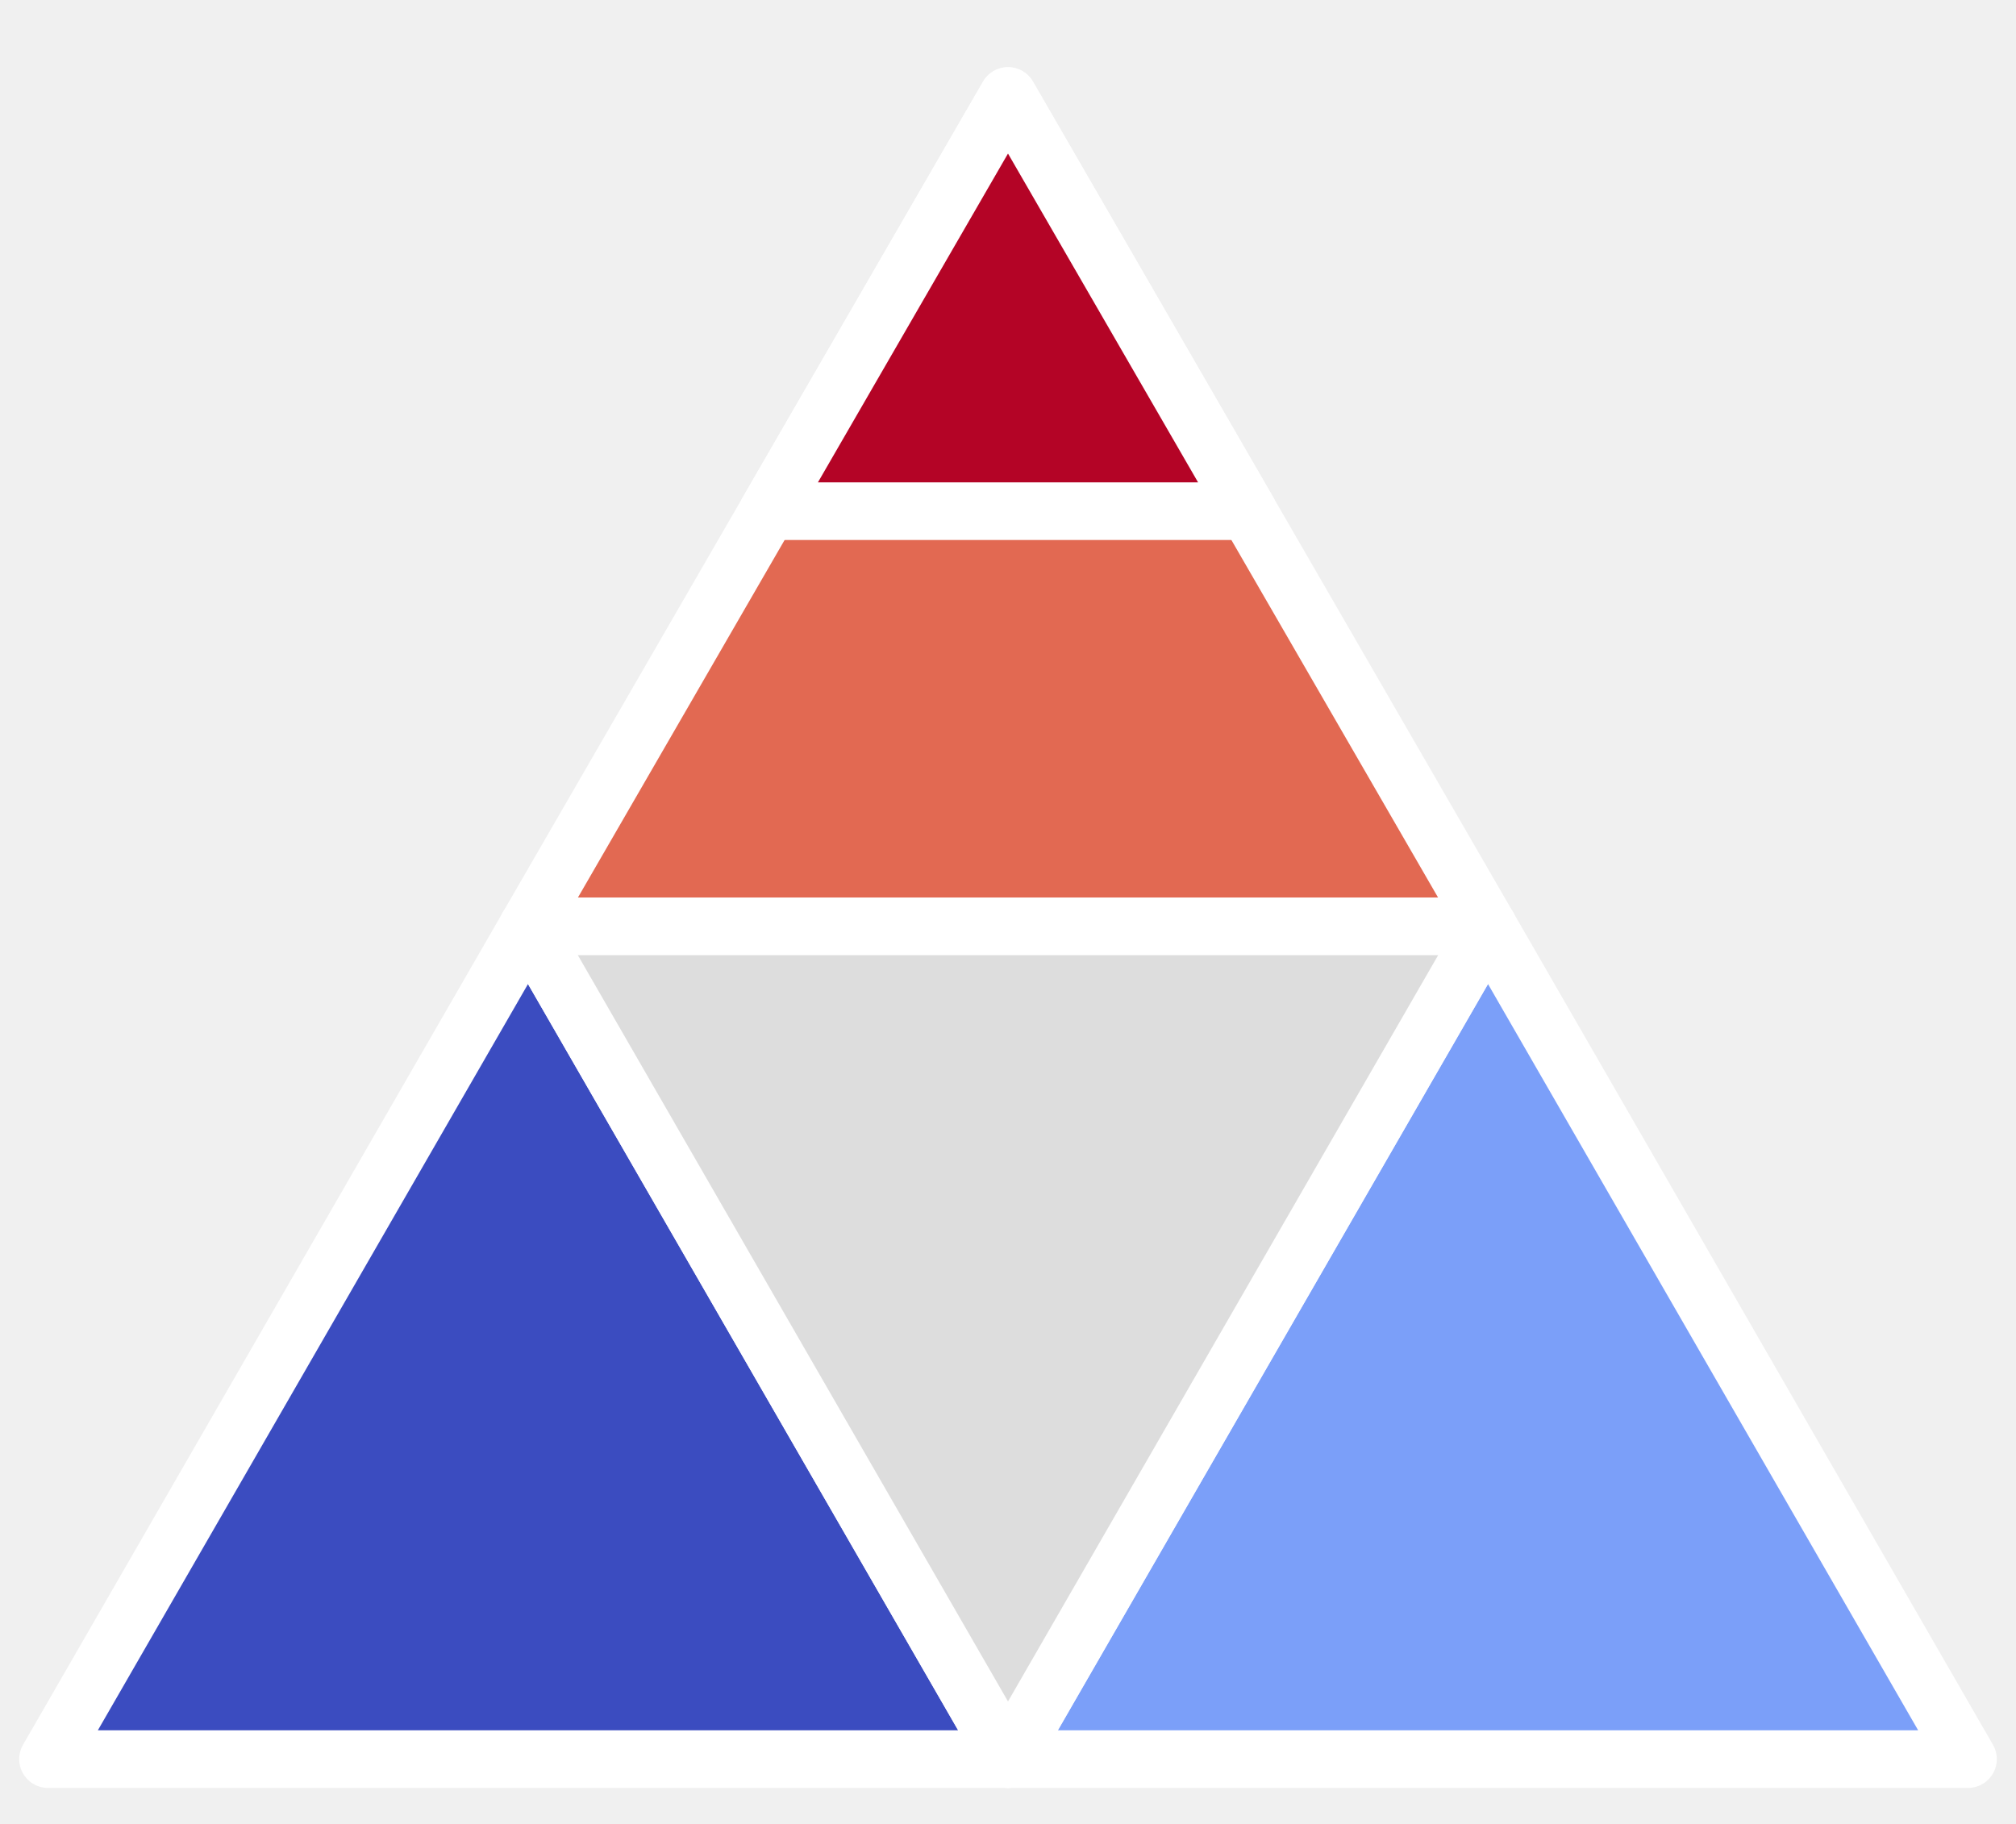
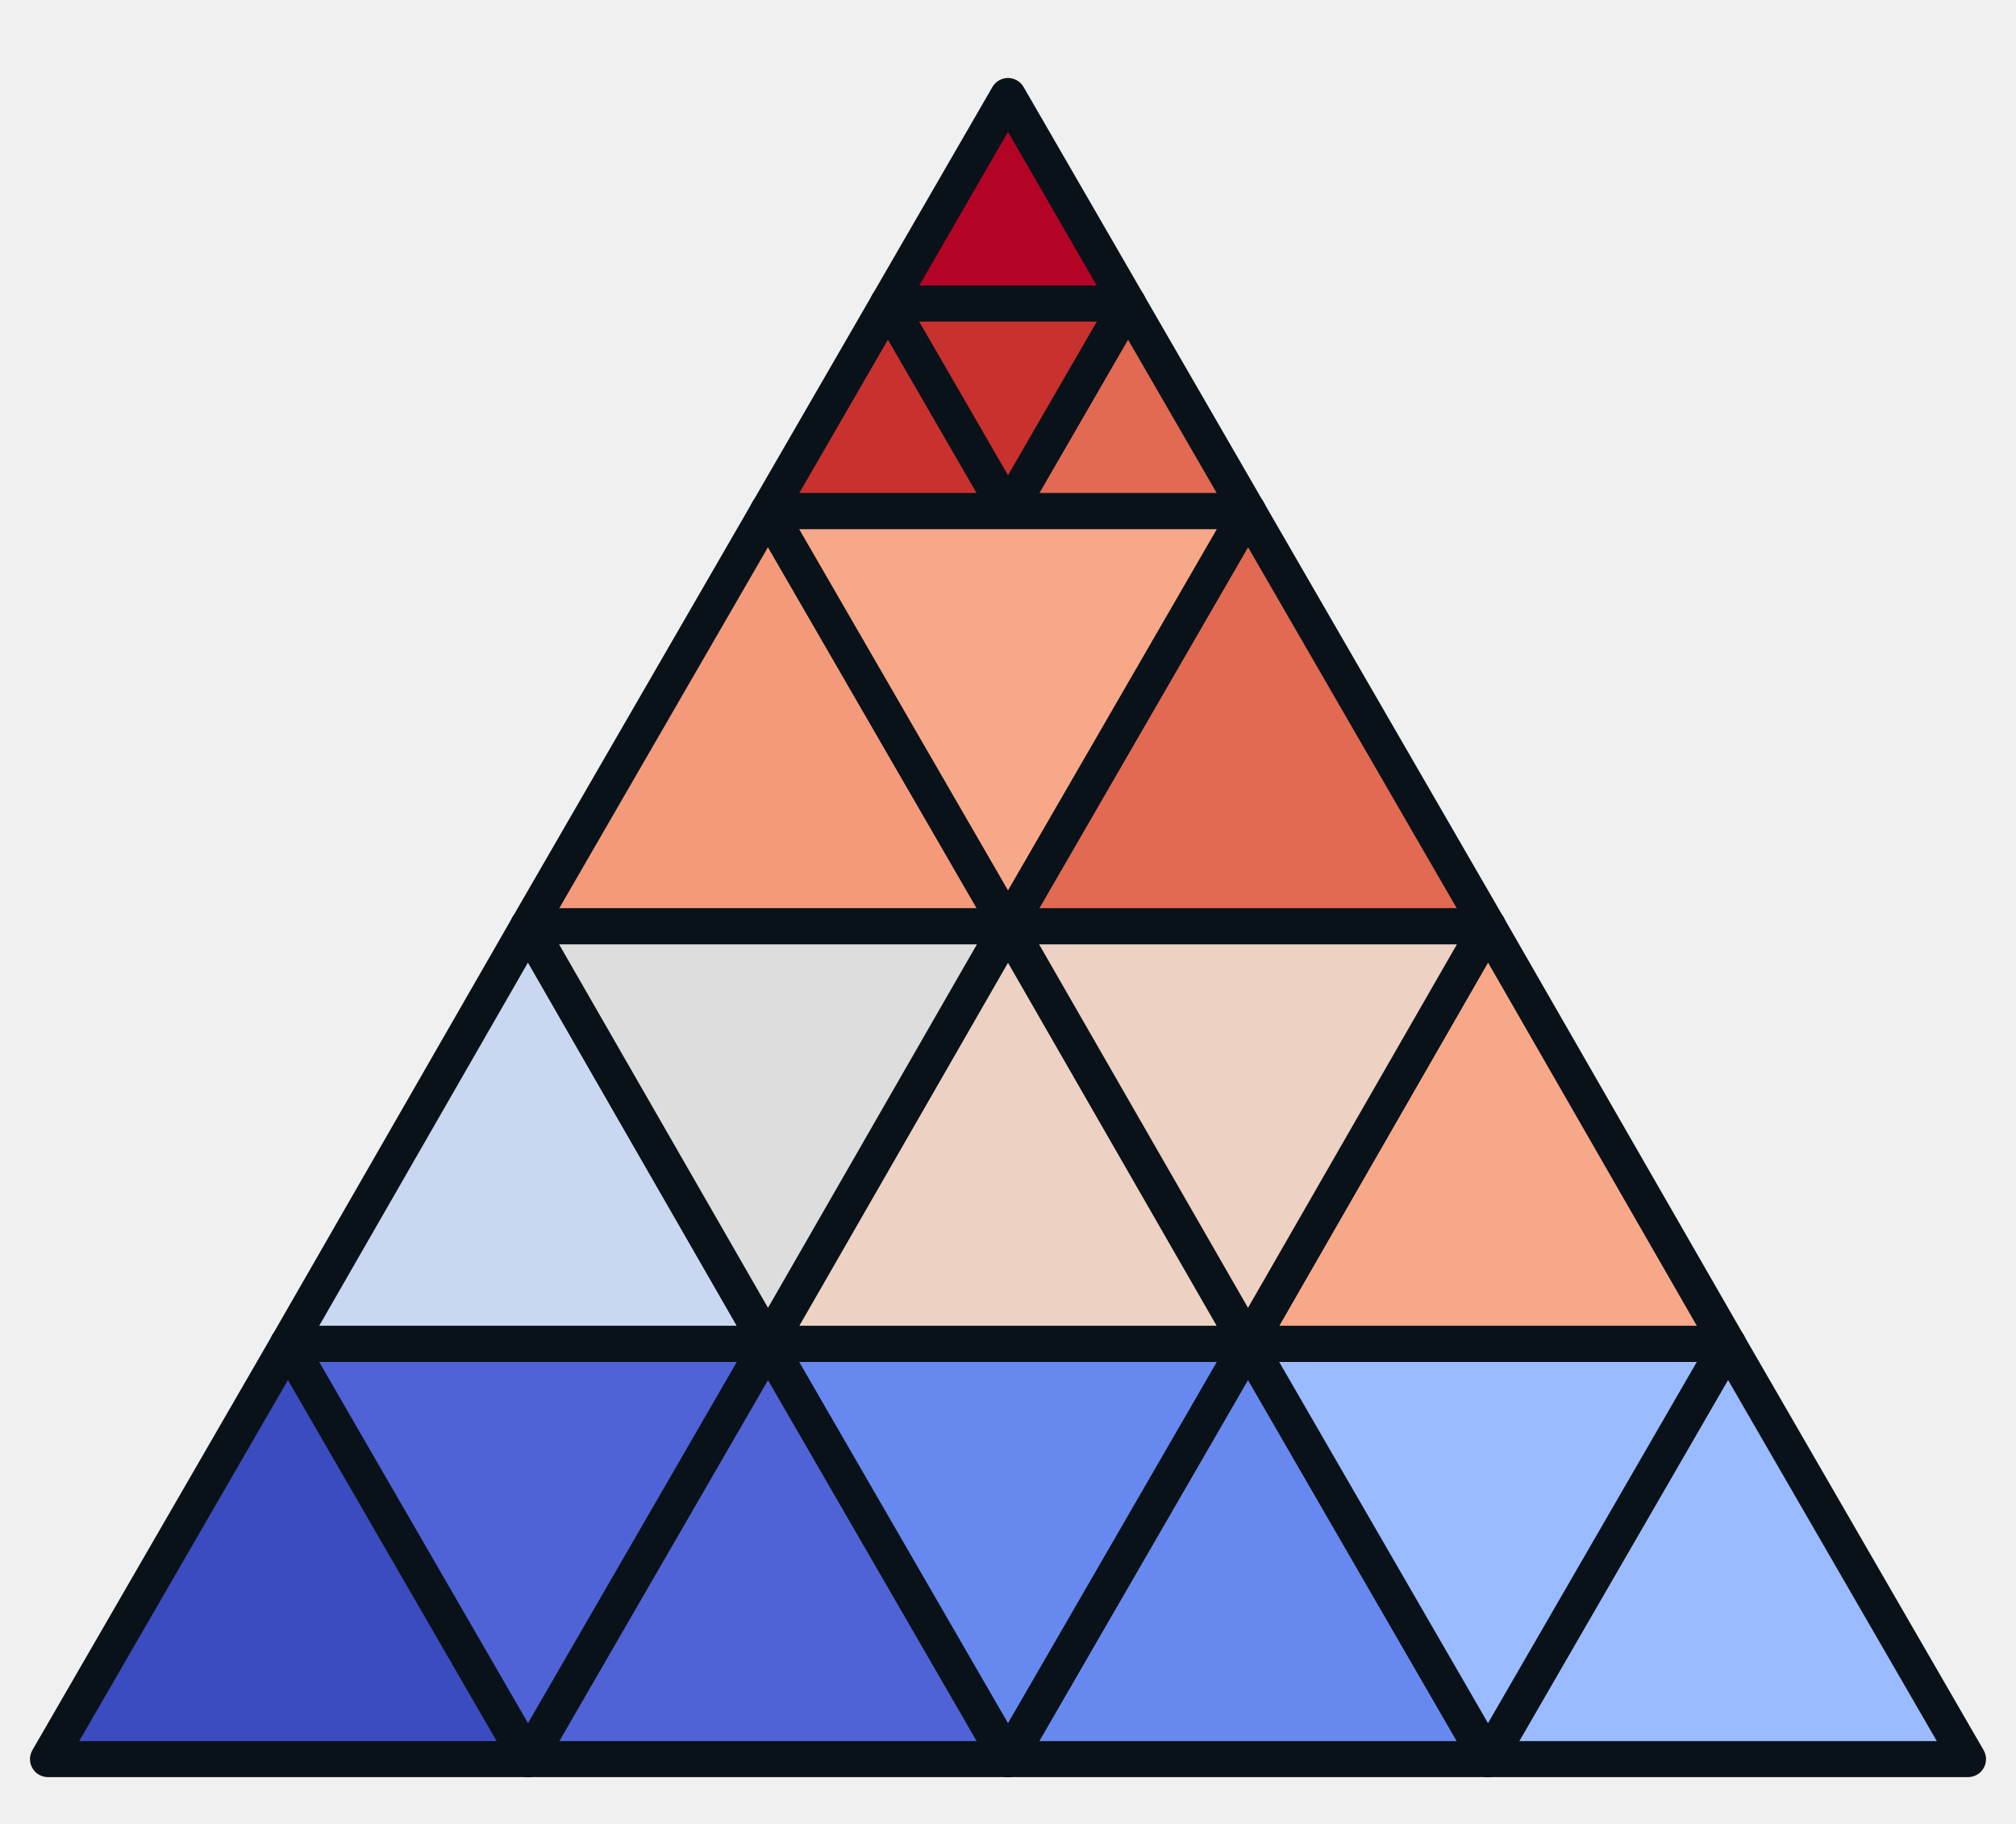
<svg xmlns="http://www.w3.org/2000/svg" viewBox="-2 -2 84 76">
-   <g transform="translate(0 0) scale(1)" stroke="#FFFFFF" stroke-width="2.4" stroke-linejoin="round">
-     <polygon points="40,2 20,36.6 60,36.6" fill="#E26952" />
-     <polygon points="40,2 30,19.3 50,19.3" fill="#B40426" />
-     <polygon points="20,36.6 0,71.3 40,71.3" fill="#3B4CC0" />
-     <polygon points="60,36.6 40,71.3 80,71.3" fill="#7B9FF9" />
-     <polygon points="20,36.6 60,36.6 40,71.3" fill="#DDDDDD" />
+   <g stroke="#0A1219" stroke-width="1.5" stroke-linejoin="round">
+     <polygon points="40,2 35,10.65 45,10.65" fill="#B40426" />
+     <polygon points="35,10.65 30,19.3 40,19.3" fill="#C8312E" />
+     <polygon points="45,10.65 40,19.3 50,19.3" fill="#E26952" />
+     <polygon points="35,10.65 45,10.65 40,19.3" fill="#C8312E" />
+     <polygon points="30,19.3 20,36.6 40,36.6" fill="#F49A7B" />
+     <polygon points="50,19.3 40,36.6 60,36.6" fill="#E26952" />
+     <polygon points="30,19.3 50,19.3 40,36.6" fill="#F7A889" />
+     <polygon points="20,36.6 10,54 30,54" fill="#C9D7F0" />
+     <polygon points="40,36.6 30,54 50,54" fill="#EDD1C2" />
+     <polygon points="60,36.6 50,54 70,54" fill="#F7A889" />
+     <polygon points="20,36.6 40,36.6 30,54" fill="#DDDDDD" />
+     <polygon points="40,36.6 60,36.6 50,54" fill="#EDD1C2" />
+     <polygon points="10,54 0,71.3 20,71.3" fill="#3B4CC0" />
+     <polygon points="30,54 20,71.3 40,71.3" fill="#4F63D6" />
+     <polygon points="50,54 40,71.3 60,71.3" fill="#6788EE" />
+     <polygon points="70,54 60,71.3 80,71.3" fill="#9ABBFF" />
+     <polygon points="10,54 30,54 20,71.3" fill="#4F63D6" />
+     <polygon points="30,54 50,54 40,71.3" fill="#6788EE" />
+     <polygon points="50,54 70,54 60,71.3" fill="#9ABBFF" />
  </g>
</svg>
